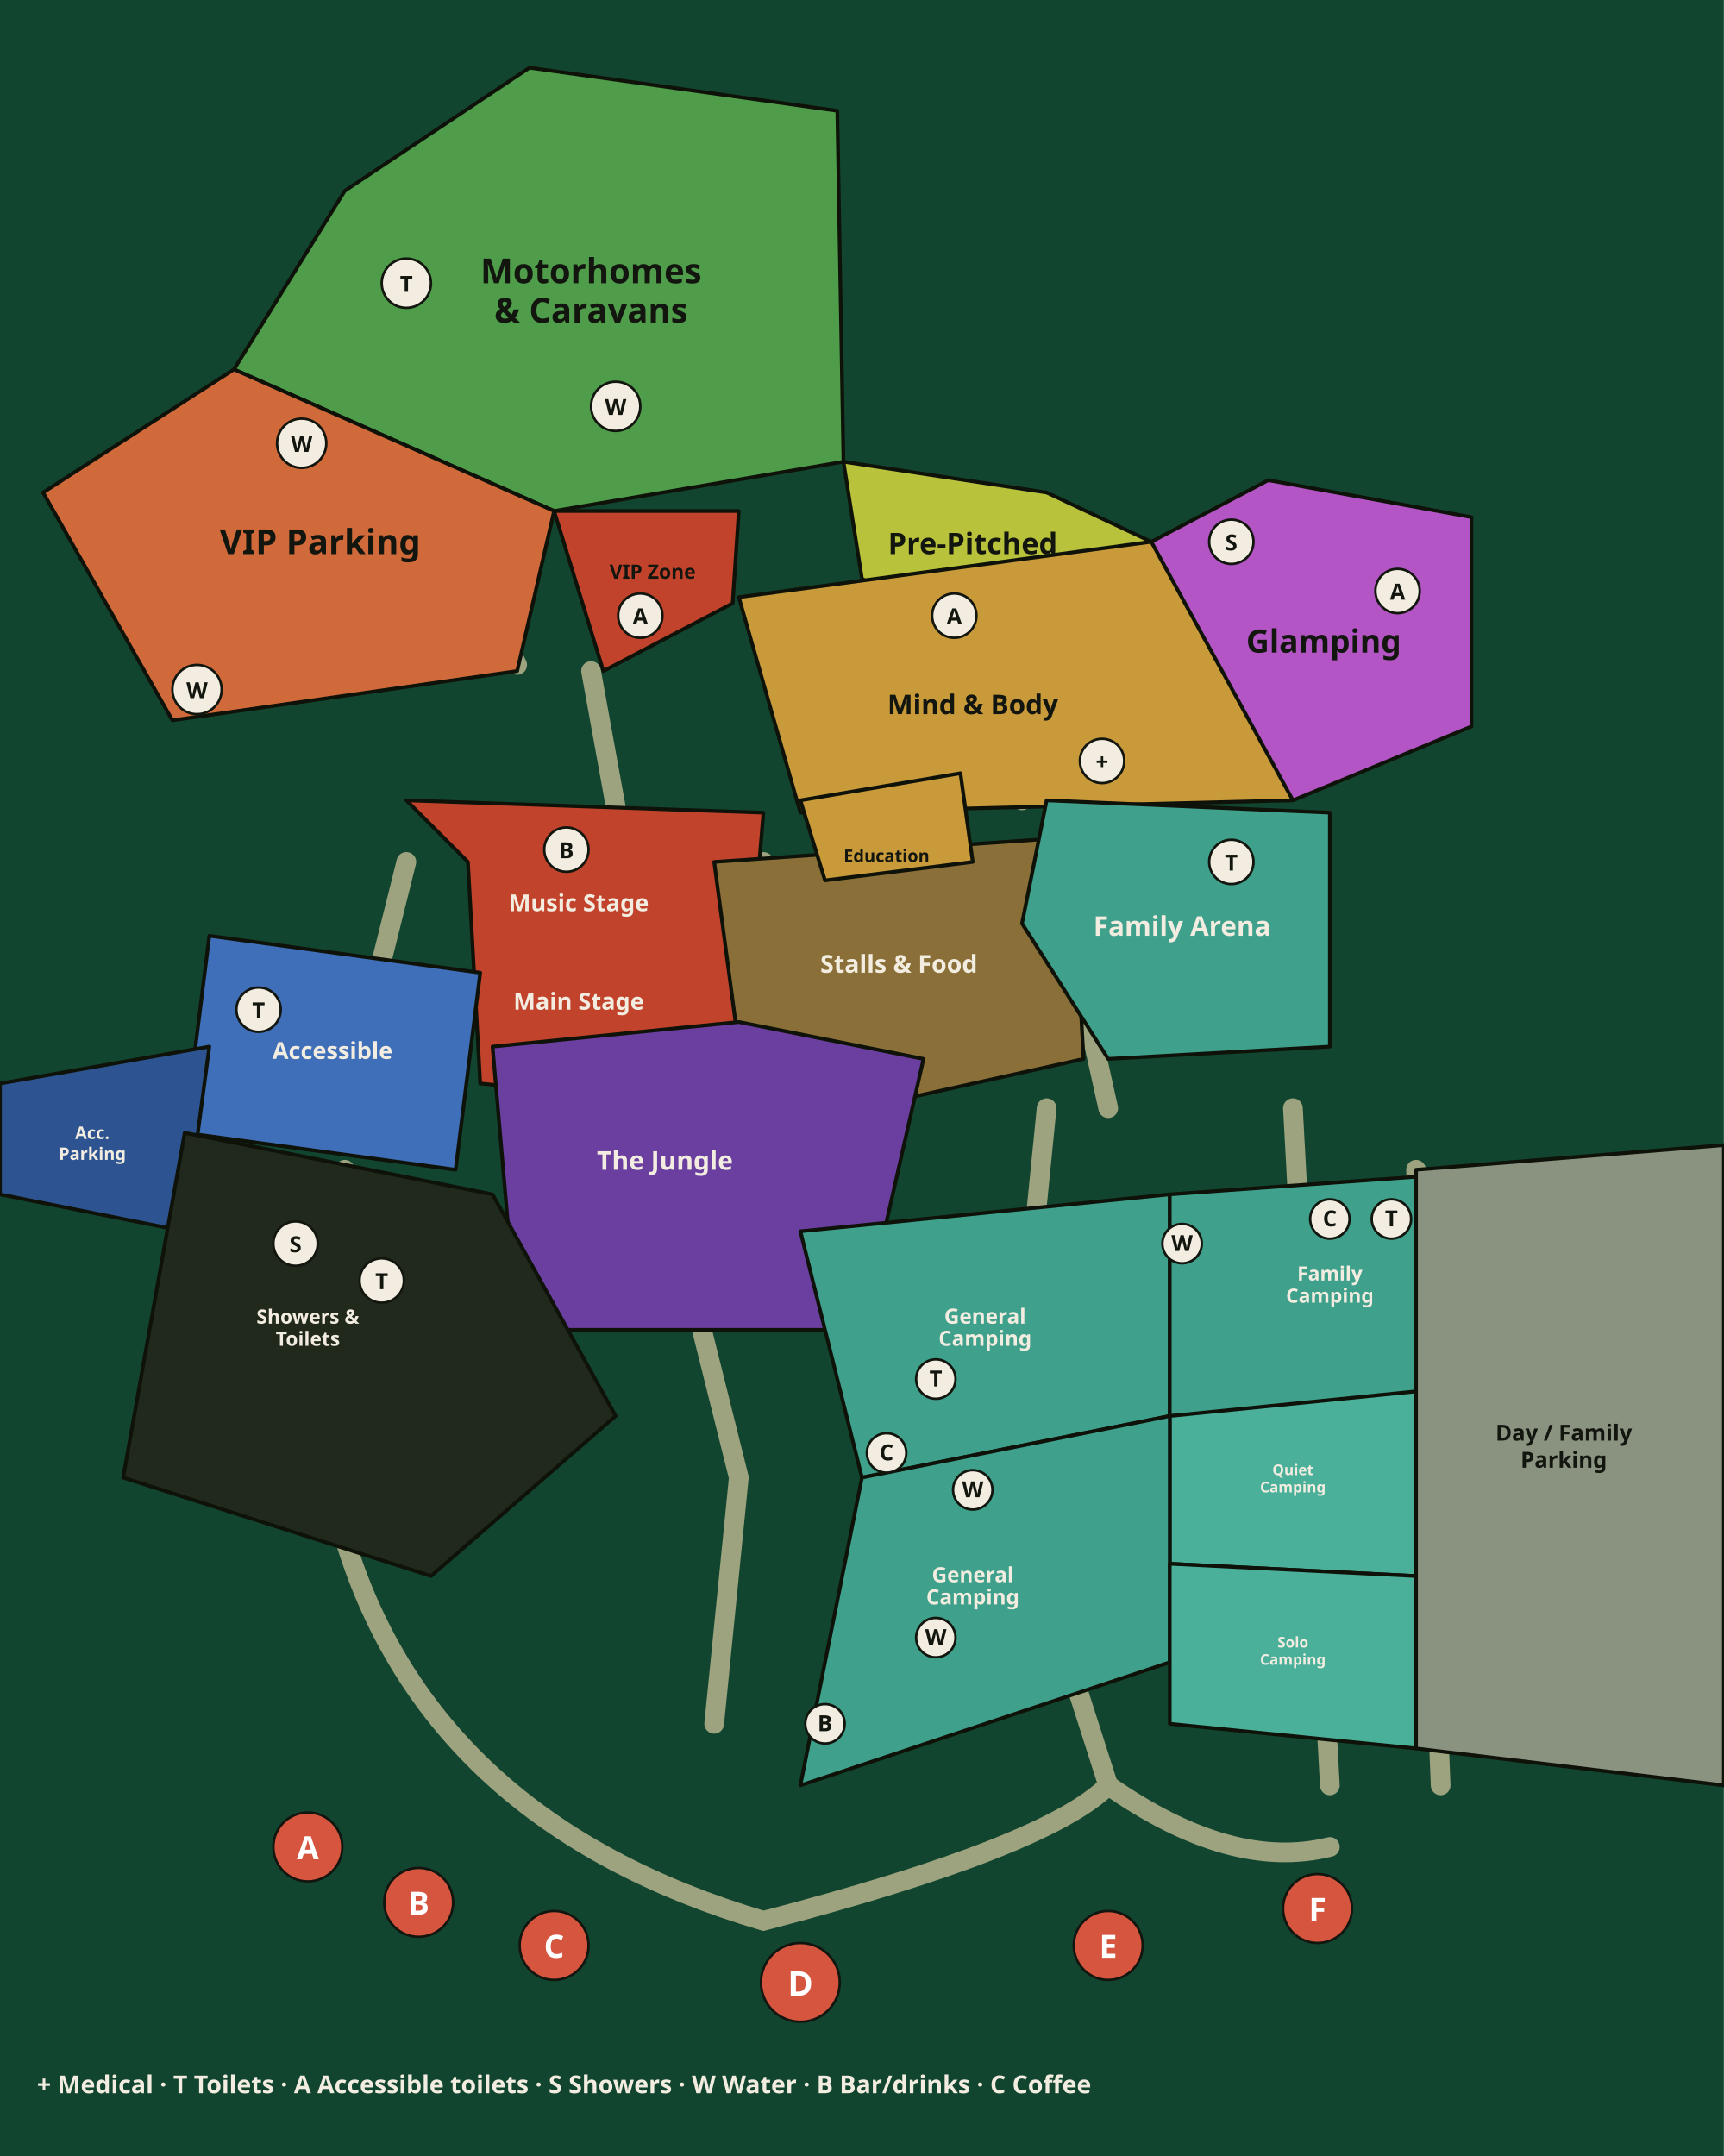
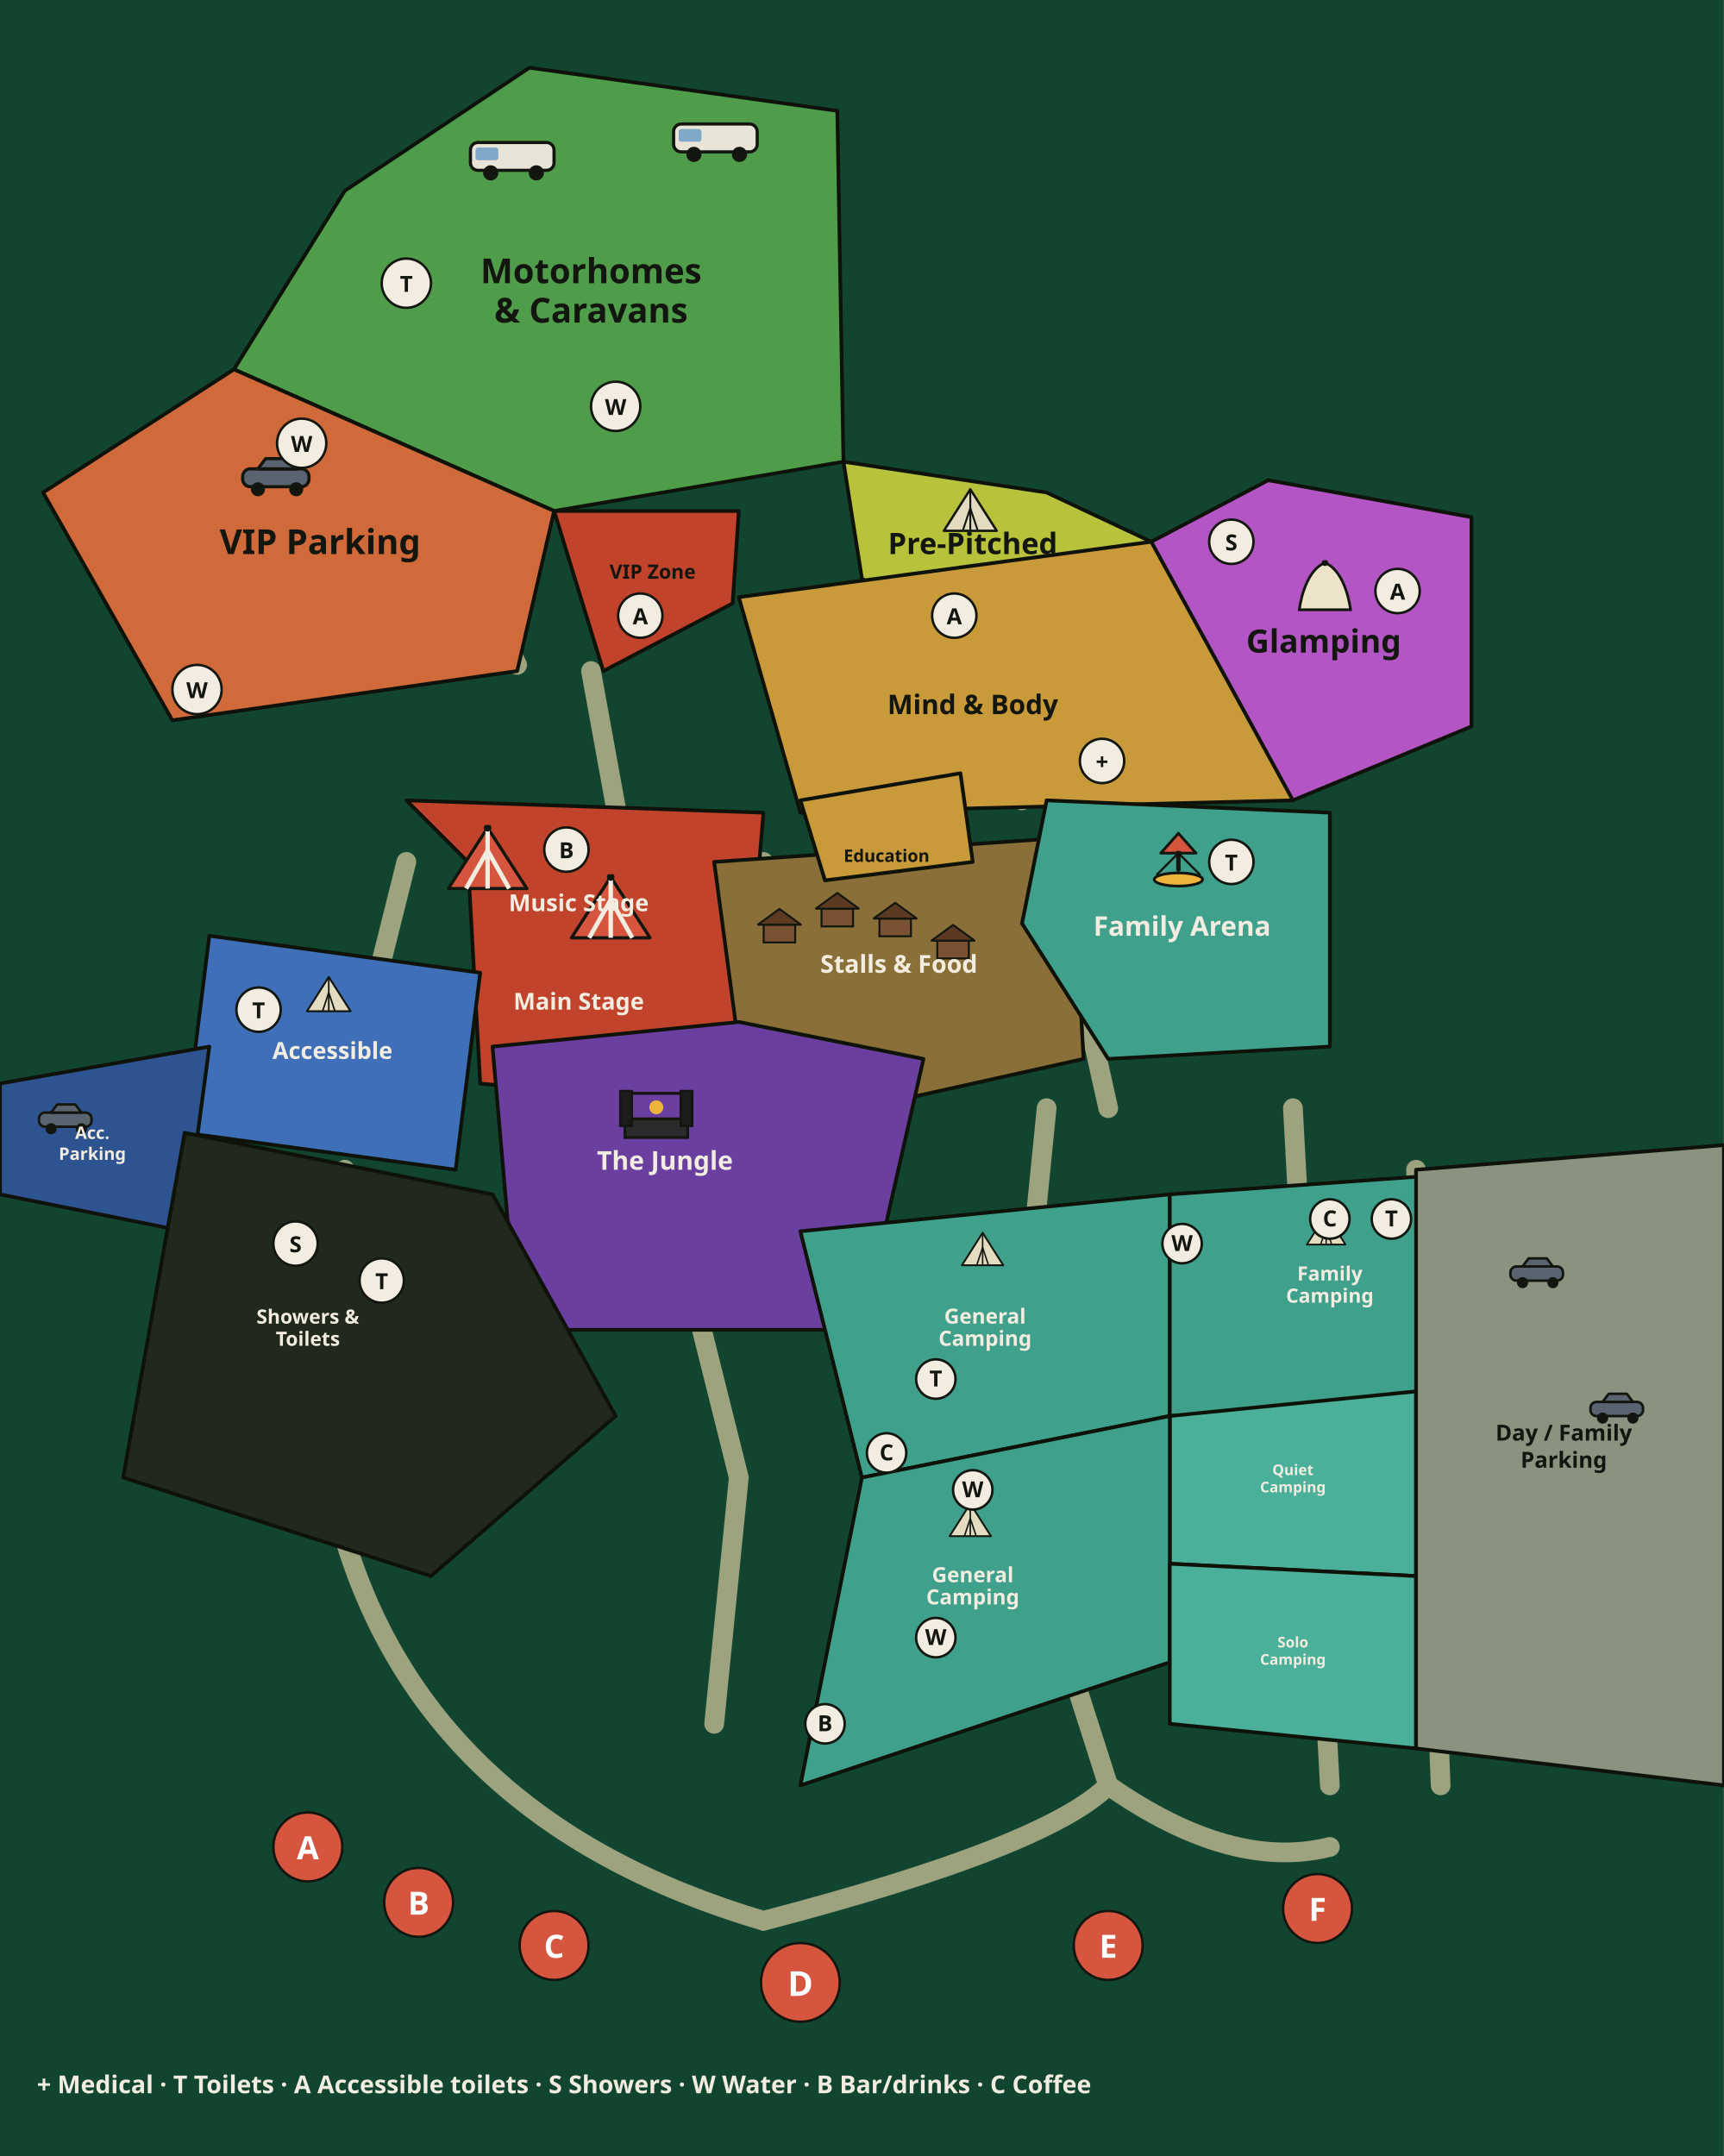
<svg xmlns="http://www.w3.org/2000/svg" width="1400" height="1751" viewBox="0 0 1400 1751" font-family="ui-sans-serif, system-ui, sans-serif">
  <defs>
    <style>
      .zone { stroke: #0e1209; stroke-width: 3; stroke-linejoin: round; }
      .amenity { fill: #f2ede0; stroke: #12160f; stroke-width: 2; }
      .amenity-txt { fill: #12160f; font-size: 18px; font-weight: 800; text-anchor: middle; }
    </style>
+     <symbol id="ico-tent" viewBox="0 0 60 50">
+       <path d="M30,2 L58,46 L2,46 Z" fill="#e4dcc0" stroke="#12160f" stroke-width="2.5" stroke-linejoin="round" />
+       <path d="M30,2 L30,46" stroke="#12160f" stroke-width="2" />
+       <path d="M30,22 L22,46 M30,22 L38,46" stroke="#12160f" stroke-width="2" />
+     </symbol>
+     <symbol id="ico-bigtop" viewBox="0 0 70 56">
+       <path d="M35,2 L66,50 L4,50 Z" fill="#d6553f" stroke="#12160f" stroke-width="2.5" stroke-linejoin="round" />
+       <path d="M35,2 L35,50 M18,50 L35,20 L52,50" stroke="#f2ede0" stroke-width="3.5" fill="none" />
+       <circle cx="35" cy="2" r="3" fill="#12160f" />
+     </symbol>
+     <symbol id="ico-belltent" viewBox="0 0 60 50">
+       <path d="M30,2 C10,10 6,46 6,46 L54,46 C54,46 50,10 30,2 Z" fill="#ede3c8" stroke="#12160f" stroke-width="2.5" />
+       <circle cx="30" cy="2" r="3" fill="#12160f" />
+     </symbol>
+     <symbol id="ico-hut" viewBox="0 0 44 40">
+       <rect x="6" y="20" width="32" height="18" fill="#7a5233" stroke="#12160f" stroke-width="2" />
+       <path d="M0,20 L22,4 L44,20 Z" fill="#5c3a22" stroke="#12160f" stroke-width="2" stroke-linejoin="round" />
+     </symbol>
+     <symbol id="ico-van" viewBox="0 0 70 40">
+       <rect x="2" y="10" width="66" height="22" rx="6" fill="#e8e4d8" stroke="#12160f" stroke-width="2.5" />
+       <rect x="6" y="14" width="18" height="10" rx="2" fill="#7fa8c9" />
+       <circle cx="18" cy="34" r="6" fill="#12160f" />
+       <circle cx="54" cy="34" r="6" fill="#12160f" />
+     </symbol>
+     <symbol id="ico-car" viewBox="0 0 56 32">
+       <rect x="2" y="10" width="52" height="14" rx="6" fill="#5a6470" stroke="#12160f" stroke-width="2.5" />
+       <path d="M14,10 L20,2 L38,2 L44,10 Z" fill="#5a6470" stroke="#12160f" stroke-width="2.5" stroke-linejoin="round" />
+       <circle cx="14" cy="26" r="5.5" fill="#12160f" />
+       <circle cx="44" cy="26" r="5.5" fill="#12160f" />
+     </symbol>
+     <symbol id="ico-stage" viewBox="0 0 70 50">
+       <rect x="8" y="30" width="54" height="16" fill="#2b2b2b" stroke="#12160f" stroke-width="2.5" />
+       <rect x="4" y="6" width="10" height="30" fill="#1c1c1c" stroke="#12160f" stroke-width="2" />
+       <rect x="56" y="6" width="10" height="30" fill="#1c1c1c" stroke="#12160f" stroke-width="2" />
+       <line x1="14" y1="8" x2="56" y2="8" stroke="#12160f" stroke-width="2.5" />
+       <circle cx="35" cy="20" r="6" fill="#eeb43a" />
+     </symbol>
+     <symbol id="ico-carousel" viewBox="0 0 60 56">
+       <path d="M30,2 L46,20 L14,20 Z" fill="#d6553f" stroke="#12160f" stroke-width="2.5" stroke-linejoin="round" />
+       <rect x="28" y="18" width="4" height="18" fill="#12160f" />
+       <line x1="30" y1="20" x2="10" y2="40" stroke="#12160f" stroke-width="2" />
+       <line x1="30" y1="20" x2="50" y2="40" stroke="#12160f" stroke-width="2" />
+       <line x1="30" y1="20" x2="30" y2="42" stroke="#12160f" stroke-width="2" />
+       <ellipse cx="30" cy="44" rx="22" ry="6" fill="#eeb43a" stroke="#12160f" stroke-width="2.5" />
+     </symbol>
  </defs>
  <rect width="1400" height="1751" fill="#12452f" />
  <g stroke="#d8caa0" stroke-width="16" fill="none" stroke-linecap="round" opacity="0.7">
    <path d="M420,150 L360,420 L420,540" />
    <path d="M700,420 L790,470 L810,540" />
    <path d="M900,530 L830,650" />
    <path d="M480,545 L500,655" />
    <path d="M330,700 L280,900" />
    <path d="M620,700 L650,830" />
    <path d="M860,720 L900,900" />
    <path d="M280,950 L240,1150 L280,1250" />
    <path d="M550,1000 L600,1200 L580,1400" />
    <path d="M850,900 L820,1200 L900,1450" />
    <path d="M1050,900 L1080,1450" />
    <path d="M1150,950 L1170,1450" />
    <path d="M280,1250 Q350,1480 620,1560 Q850,1500 900,1450" />
    <path d="M900,1450 Q1000,1520 1080,1500" />
  </g>
  <polygon class="zone" points="430,55 680,90 685,375 450,415 190,300 280,155" fill="#4f9d4a" />
  <polygon class="zone" points="190,300 450,415 420,545 140,585 35,400" fill="#d16a3a" />
  <polygon class="zone" points="450,415 600,415 595,490 490,545" fill="#c1432c" />
  <polygon class="zone" points="685,375 850,400 935,440 830,545 700,470" fill="#b8c23a" />
  <polygon class="zone" points="935,440 1030,390 1195,420 1195,590 1050,650 935,530" fill="#b355c4" />
  <polygon class="zone" points="600,485 935,440 1050,650 650,660" fill="#c99a3a" />
  <polygon class="zone" points="330,650 620,660 600,900 390,880 380,700" fill="#c1432c" />
  <polygon class="zone" points="170,760 390,790 370,950 150,920" fill="#3f6fb8" />
  <polygon class="zone" points="0,880 170,850 150,1000 0,970" fill="#2d5490" />
  <polygon class="zone" points="580,700 870,680 880,860 700,900 600,850" fill="#8a7038" />
  <polygon class="zone" points="850,650 1080,660 1080,850 900,860 830,750" fill="#3fa08c" />
  <polygon class="zone" points="650,650 780,628 790,700 670,715" fill="#c99a3a" />
  <polygon class="zone" points="400,850 600,830 750,860 700,1080 420,1080" fill="#6b3fa0" />
  <polygon class="zone" points="150,920 400,970 500,1150 350,1280 100,1200" fill="#20291c" />
  <polygon class="zone" points="650,1000 950,970 950,1150 700,1200" fill="#3fa08c" />
  <polygon class="zone" points="950,970 1230,950 1230,1150 950,1150" fill="#3fa08c" />
  <polygon class="zone" points="950,1150 1150,1130 1150,1280 950,1270" fill="#4bb09a" />
  <polygon class="zone" points="700,1200 950,1150 950,1350 650,1450" fill="#3fa08c" />
  <polygon class="zone" points="950,1270 1150,1280 1150,1420 950,1400" fill="#4bb09a" />
  <polygon class="zone" points="1150,950 1400,930 1400,1450 1150,1420" fill="#8a9280" />
+   <g>
+     <use href="#ico-van" x="380" y="105" width="72" height="42" />
+     <use href="#ico-van" x="545" y="90" width="72" height="42" />
+     <use href="#ico-car" x="195" y="370" width="58" height="34" />
+     <use href="#ico-tent" x="765" y="395" width="46" height="40" />
+     <use href="#ico-belltent" x="1050" y="455" width="52" height="44" />
+     <use href="#ico-bigtop" x="360" y="670" width="72" height="58" />
+     <use href="#ico-bigtop" x="460" y="710" width="72" height="58" />
+     <use href="#ico-stage" x="500" y="880" width="66" height="48" />
+     <use href="#ico-hut" x="615" y="735" width="36" height="32" />
+     <use href="#ico-hut" x="662" y="722" width="36" height="32" />
+     <use href="#ico-hut" x="709" y="730" width="36" height="32" />
+     <use href="#ico-hut" x="756" y="748" width="36" height="32" />
+     <use href="#ico-carousel" x="930" y="675" width="54" height="50" />
+     <use href="#ico-tent" x="248" y="792" width="38" height="32" />
+     <use href="#ico-car" x="30" y="895" width="46" height="27" />
+     <use href="#ico-tent" x="780" y="1000" width="36" height="30" />
+     <use href="#ico-tent" x="1060" y="985" width="34" height="28" />
+     <use href="#ico-tent" x="770" y="1220" width="36" height="30" />
+     <use href="#ico-car" x="1225" y="1020" width="46" height="27" />
+     <use href="#ico-car" x="1290" y="1130" width="46" height="27" />
+   </g>
  <g fill="#12160f" font-weight="800" text-anchor="middle">
    <text x="480" y="230" font-size="28">Motorhomes</text>
    <text x="480" y="262" font-size="28">&amp; Caravans</text>
    <text x="260" y="450" font-size="28">VIP Parking</text>
    <text x="530" y="470" font-size="16">VIP Zone</text>
    <text x="790" y="450" font-size="24">Pre-Pitched</text>
    <text x="1075" y="530" font-size="26">Glamping</text>
    <text x="790" y="580" font-size="22">Mind &amp; Body</text>
    <text x="470" y="740" font-size="19" fill="#f2ede0">Music Stage</text>
    <text x="470" y="820" font-size="19" fill="#f2ede0">Main Stage</text>
    <text x="720" y="700" font-size="14">Education</text>
    <text x="960" y="760" font-size="22" fill="#f2ede0">Family Arena</text>
    <text x="730" y="790" font-size="20" fill="#f2ede0">Stalls &amp; Food</text>
    <text x="270" y="860" font-size="19" fill="#f2ede0">Accessible</text>
    <text x="75" y="925" font-size="14" fill="#f2ede0">Acc.</text>
    <text x="75" y="942" font-size="14" fill="#f2ede0">Parking</text>
    <text x="540" y="950" font-size="21" fill="#f2ede0">The Jungle</text>
    <text x="250" y="1075" font-size="16" fill="#f2ede0">Showers &amp;</text>
    <text x="250" y="1093" font-size="16" fill="#f2ede0">Toilets</text>
    <text x="800" y="1075" font-size="17" fill="#f2ede0">General</text>
    <text x="800" y="1093" font-size="17" fill="#f2ede0">Camping</text>
    <text x="1080" y="1040" font-size="16" fill="#f2ede0">Family</text>
    <text x="1080" y="1058" font-size="16" fill="#f2ede0">Camping</text>
    <text x="1050" y="1198" font-size="12" fill="#f2ede0">Quiet</text>
    <text x="1050" y="1212" font-size="12" fill="#f2ede0">Camping</text>
    <text x="790" y="1285" font-size="17" fill="#f2ede0">General</text>
    <text x="790" y="1303" font-size="17" fill="#f2ede0">Camping</text>
    <text x="1050" y="1338" font-size="12" fill="#f2ede0">Solo</text>
    <text x="1050" y="1352" font-size="12" fill="#f2ede0">Camping</text>
    <text x="1270" y="1170" font-size="18">Day / Family</text>
    <text x="1270" y="1192" font-size="18">Parking</text>
  </g>
  <g>
    <circle class="amenity" cx="330" cy="230" r="20" />
    <text class="amenity-txt" x="330" y="237">T</text>
    <circle class="amenity" cx="500" cy="330" r="20" />
    <text class="amenity-txt" x="500" y="337">W</text>
    <circle class="amenity" cx="245" cy="360" r="20" />
    <text class="amenity-txt" x="245" y="367">W</text>
    <circle class="amenity" cx="160" cy="560" r="20" />
    <text class="amenity-txt" x="160" y="567">W</text>
    <circle class="amenity" cx="520" cy="500" r="18" />
    <text class="amenity-txt" x="520" y="507" font-size="15">A</text>
    <circle class="amenity" cx="775" cy="500" r="18" />
    <text class="amenity-txt" x="775" y="507" font-size="15">A</text>
    <circle class="amenity" cx="1000" cy="440" r="18" />
    <text class="amenity-txt" x="1000" y="447" font-size="15">S</text>
    <circle class="amenity" cx="1135" cy="480" r="18" />
    <text class="amenity-txt" x="1135" y="487" font-size="15">A</text>
    <circle class="amenity" cx="895" cy="618" r="18" />
    <text class="amenity-txt" x="895" y="625" font-size="15">+</text>
    <circle class="amenity" cx="460" cy="690" r="18" />
    <text class="amenity-txt" x="460" y="697" font-size="15">B</text>
    <circle class="amenity" cx="210" cy="820" r="18" />
    <text class="amenity-txt" x="210" y="827" font-size="15">T</text>
    <circle class="amenity" cx="240" cy="1010" r="18" />
    <text class="amenity-txt" x="240" y="1017" font-size="15">S</text>
    <circle class="amenity" cx="310" cy="1040" r="18" />
    <text class="amenity-txt" x="310" y="1047" font-size="15">T</text>
    <circle class="amenity" cx="1000" cy="700" r="18" />
    <text class="amenity-txt" x="1000" y="707" font-size="15">T</text>
    <circle class="amenity" cx="960" cy="1010" r="16" />
    <text class="amenity-txt" x="960" y="1016" font-size="13">W</text>
    <circle class="amenity" cx="1080" cy="990" r="16" />
    <text class="amenity-txt" x="1080" y="996" font-size="13">C</text>
    <circle class="amenity" cx="1130" cy="990" r="16" />
    <text class="amenity-txt" x="1130" y="996" font-size="13">T</text>
    <circle class="amenity" cx="760" cy="1120" r="16" />
    <text class="amenity-txt" x="760" y="1126" font-size="13">T</text>
    <circle class="amenity" cx="720" cy="1180" r="16" />
    <text class="amenity-txt" x="720" y="1186" font-size="13">C</text>
    <circle class="amenity" cx="790" cy="1210" r="16" />
    <text class="amenity-txt" x="790" y="1216" font-size="13">W</text>
    <circle class="amenity" cx="760" cy="1330" r="16" />
    <text class="amenity-txt" x="760" y="1336" font-size="13">W</text>
    <circle class="amenity" cx="670" cy="1400" r="16" />
    <text class="amenity-txt" x="670" y="1406" font-size="13">B</text>
  </g>
  <g>
    <circle cx="250" cy="1500" r="28" fill="#d6553f" stroke="#12160f" stroke-width="2" />
    <text x="250" y="1510" text-anchor="middle" font-size="26" font-weight="800" fill="#fff">A</text>
    <circle cx="340" cy="1545" r="28" fill="#d6553f" stroke="#12160f" stroke-width="2" />
    <text x="340" y="1555" text-anchor="middle" font-size="26" font-weight="800" fill="#fff">B</text>
    <circle cx="450" cy="1580" r="28" fill="#d6553f" stroke="#12160f" stroke-width="2" />
    <text x="450" y="1590" text-anchor="middle" font-size="26" font-weight="800" fill="#fff">C</text>
    <circle cx="650" cy="1610" r="32" fill="#d6553f" stroke="#12160f" stroke-width="2" />
    <text x="650" y="1621" text-anchor="middle" font-size="28" font-weight="800" fill="#fff">D</text>
    <circle cx="900" cy="1580" r="28" fill="#d6553f" stroke="#12160f" stroke-width="2" />
    <text x="900" y="1590" text-anchor="middle" font-size="26" font-weight="800" fill="#fff">E</text>
    <circle cx="1070" cy="1550" r="28" fill="#d6553f" stroke="#12160f" stroke-width="2" />
    <text x="1070" y="1560" text-anchor="middle" font-size="26" font-weight="800" fill="#fff">F</text>
  </g>
  <g font-size="20" fill="#f2ede0" font-weight="700">
    <text x="30" y="1700">+ Medical · T Toilets · A Accessible toilets · S Showers · W Water · B Bar/drinks · C Coffee</text>
  </g>
</svg>
